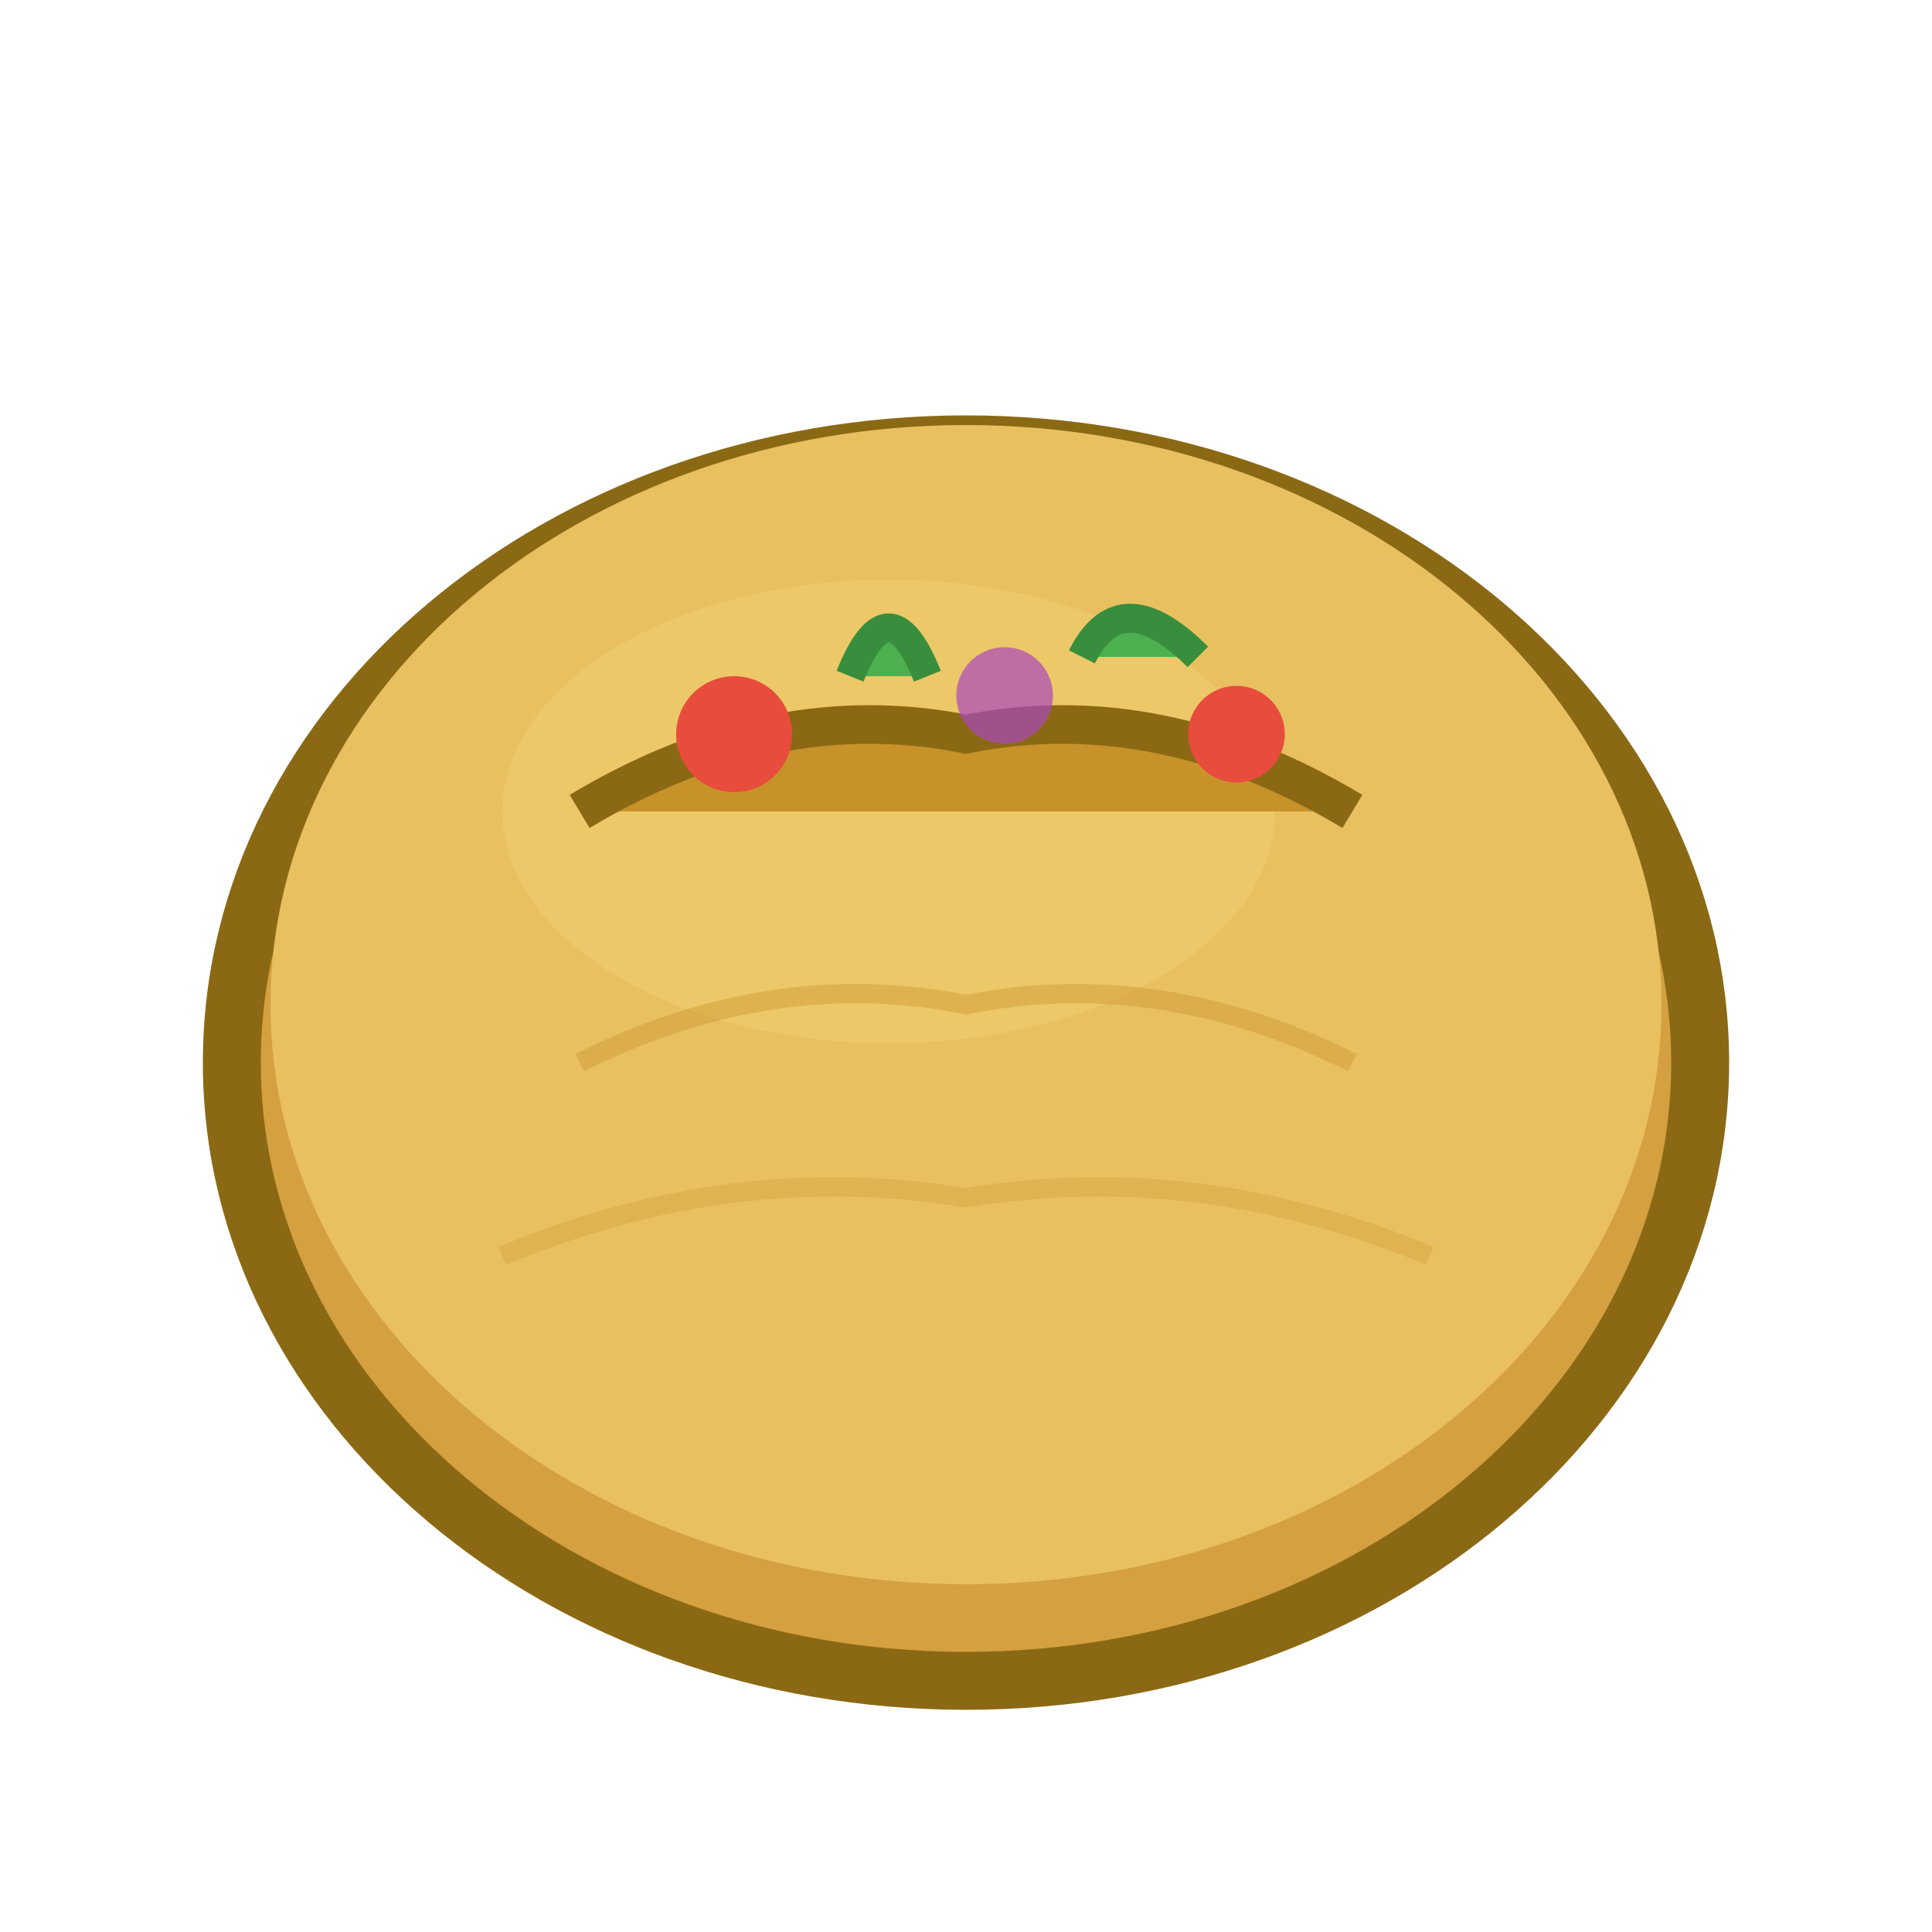
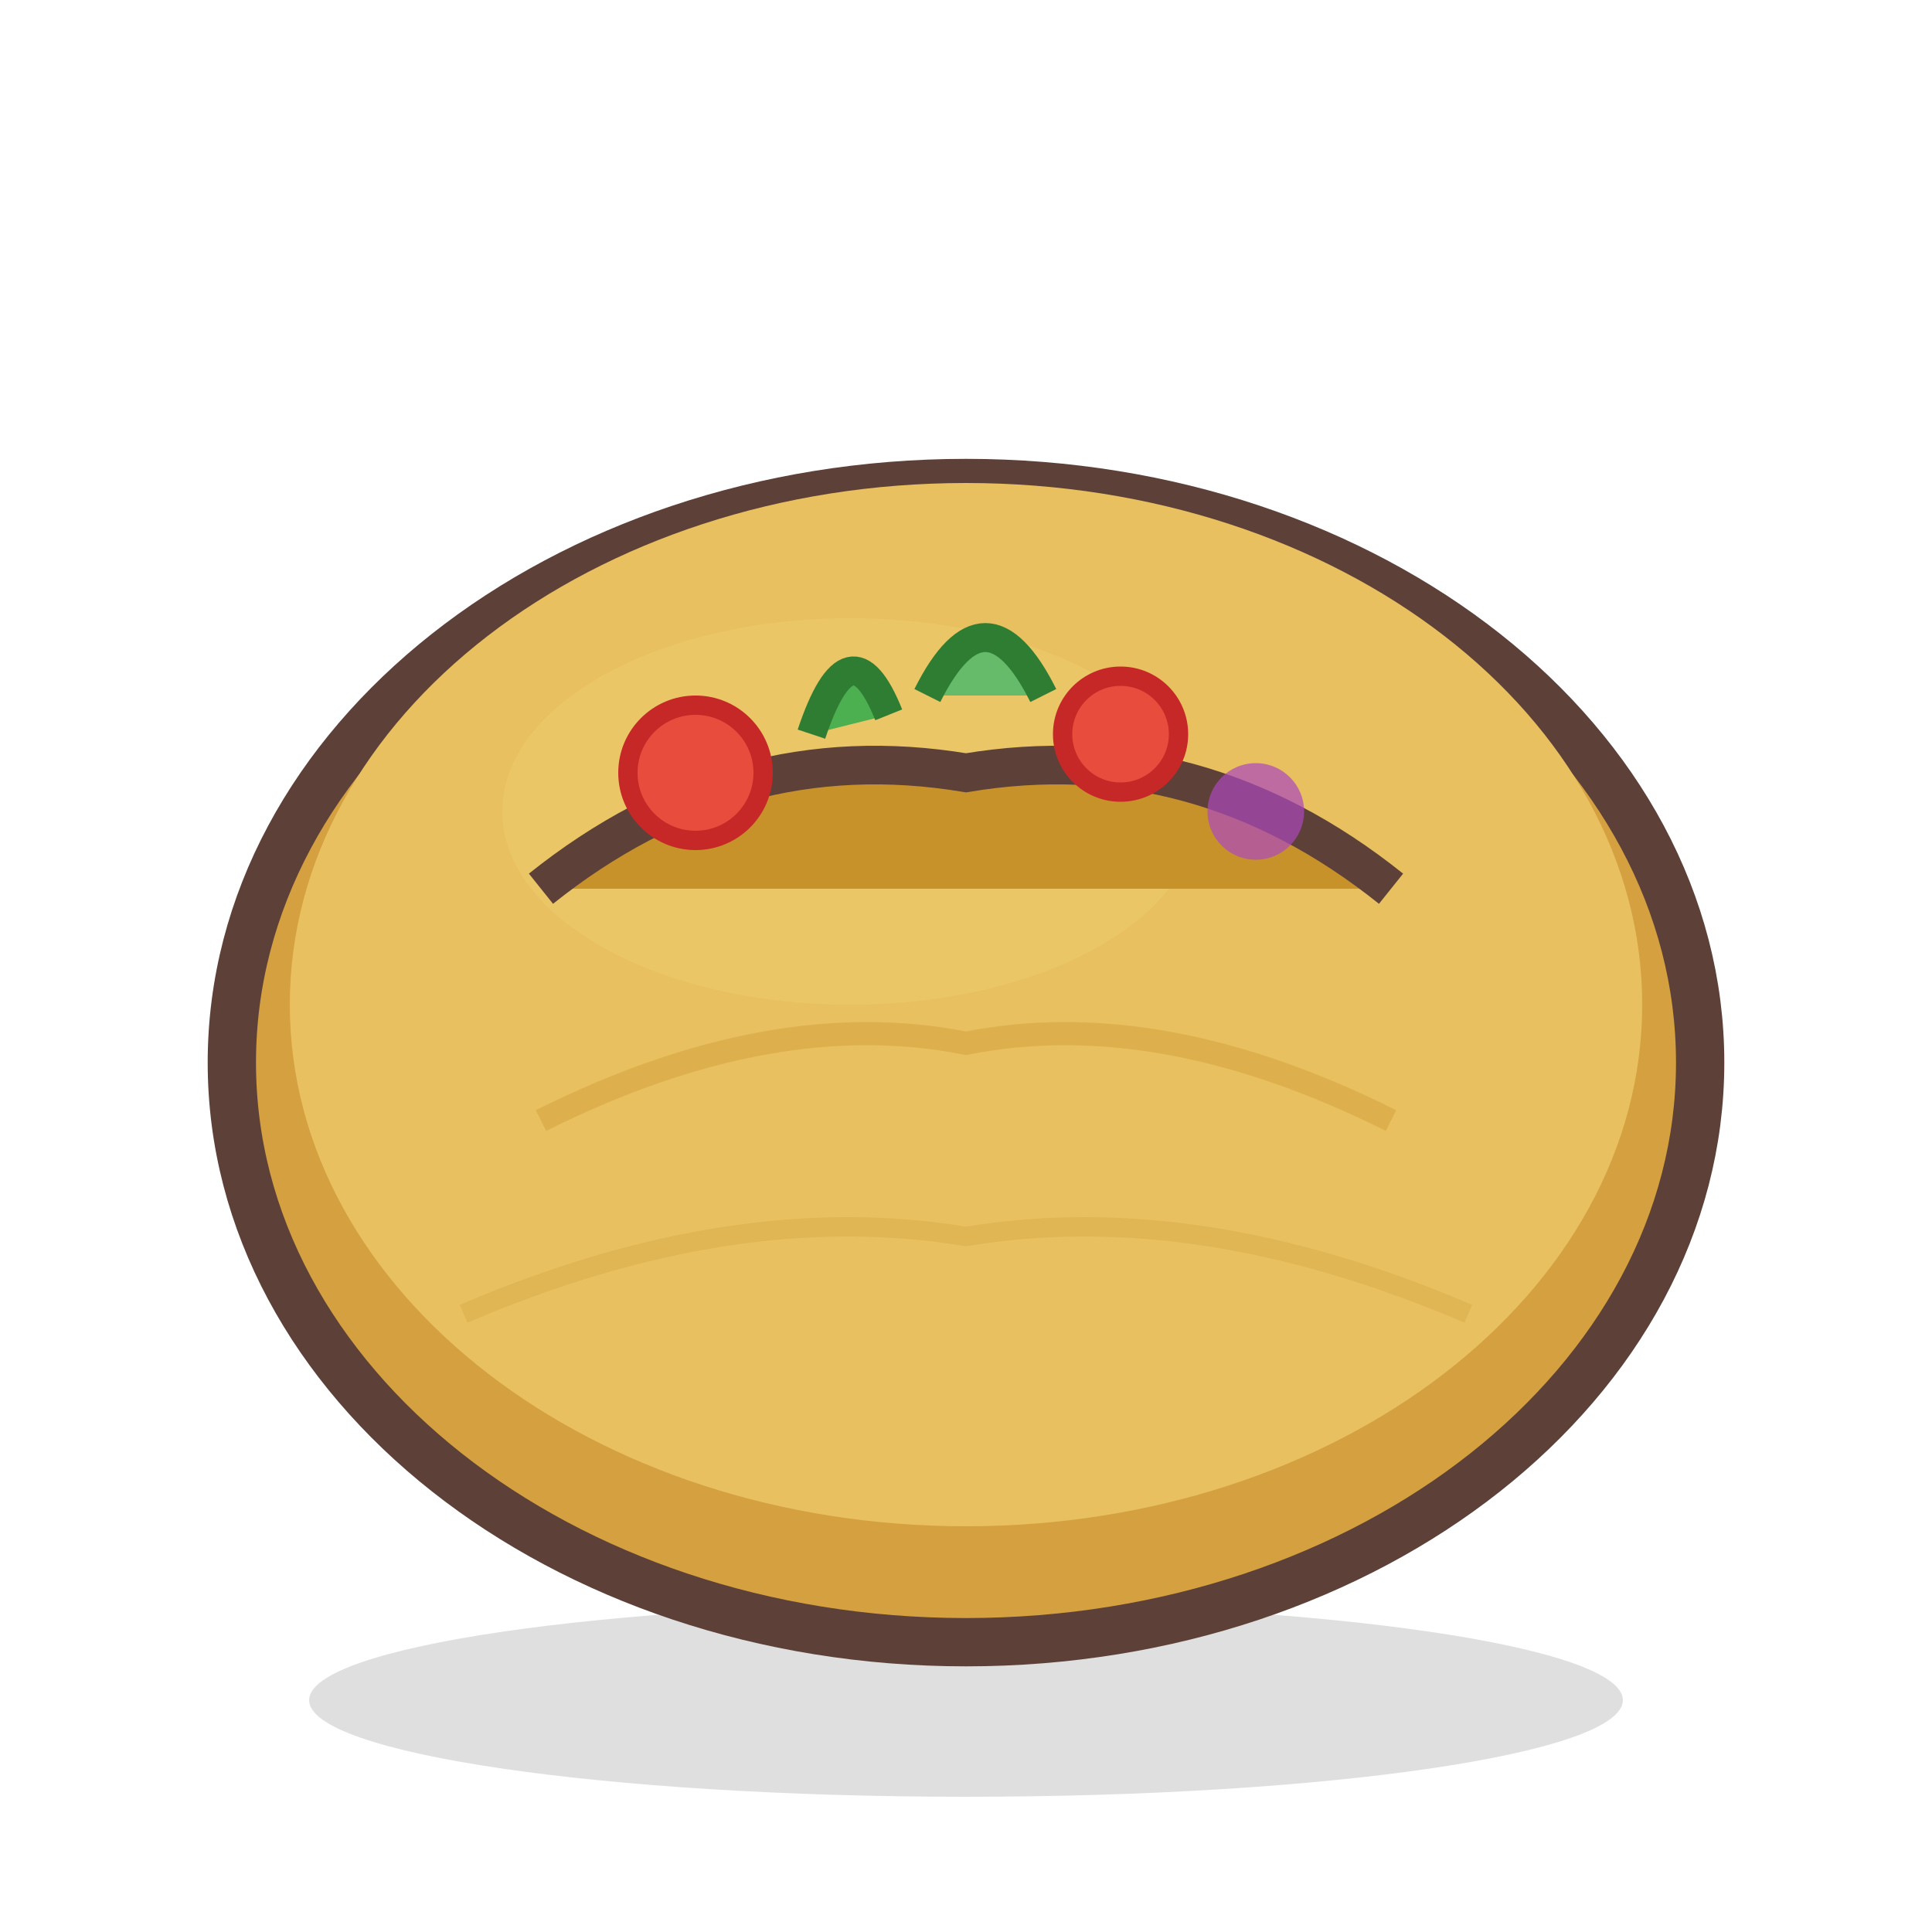
<svg xmlns="http://www.w3.org/2000/svg" viewBox="0 0 100 100">
-   <ellipse cx="50" cy="55" rx="38" ry="32" fill="#D4A040" stroke="#8B6914" stroke-width="3" />
-   <ellipse cx="50" cy="52" rx="36" ry="30" fill="#E8C060" />
-   <ellipse cx="46" cy="42" rx="20" ry="12" fill="#F0D070" opacity="0.5" />
-   <path d="M30 42 Q40 36 50 38 Q60 36 70 42" fill="#C8922A" stroke="#8B6914" stroke-width="2" />
-   <circle cx="38" cy="38" r="3" fill="#E74C3C" />
-   <path d="M44 35 Q46 30 48 35" fill="#4CAF50" stroke="#388E3C" stroke-width="1.5" />
-   <circle cx="52" cy="36" r="2.5" fill="#AB47BC" opacity="0.7" />
-   <path d="M56 34 Q58 30 62 34" fill="#4CAF50" stroke="#388E3C" stroke-width="1.5" />
-   <circle cx="64" cy="38" r="2.5" fill="#E74C3C" />
-   <path d="M30 55 Q40 50 50 52 Q60 50 70 55" fill="none" stroke="#C8922A" stroke-width="1" opacity="0.4" />
-   <path d="M26 65 Q38 60 50 62 Q62 60 74 65" fill="none" stroke="#C8922A" stroke-width="1" opacity="0.3" />
+   <ellipse cx="50" cy="88" rx="34" ry="5" fill="#00000020" />
+   <ellipse cx="50" cy="55" rx="38" ry="30" fill="#D4A040" stroke="#5D4037" stroke-width="2.5" />
+   <ellipse cx="50" cy="52" rx="35" ry="27" fill="#E8C060" />
+   <ellipse cx="44" cy="42" rx="18" ry="10" fill="#F0D070" opacity="0.4" />
+   <path d="M28 46 Q38 38 50 40 Q62 38 72 46" fill="#C8922A" stroke="#5D4037" stroke-width="2" />
+   <circle cx="36" cy="40" r="3.5" fill="#E74C3C" stroke="#C62828" stroke-width="1" />
+   <path d="M42 38 Q44 32 46 37" fill="#4CAF50" stroke="#2E7D32" stroke-width="1.5" />
+   <path d="M48 36 Q51 30 54 36" fill="#66BB6A" stroke="#2E7D32" stroke-width="1.5" />
+   <circle cx="58" cy="38" r="3" fill="#E74C3C" stroke="#C62828" stroke-width="1" />
+   <circle cx="65" cy="42" r="2.5" fill="#AB47BC" opacity="0.7" />
+   <path d="M28 58 Q40 52 50 54 Q60 52 72 58" fill="none" stroke="#C8922A" stroke-width="1.2" opacity="0.35" />
+   <path d="M24 68 Q38 62 50 64 Q62 62 76 68" fill="none" stroke="#C8922A" stroke-width="1" opacity="0.25" />
</svg>
